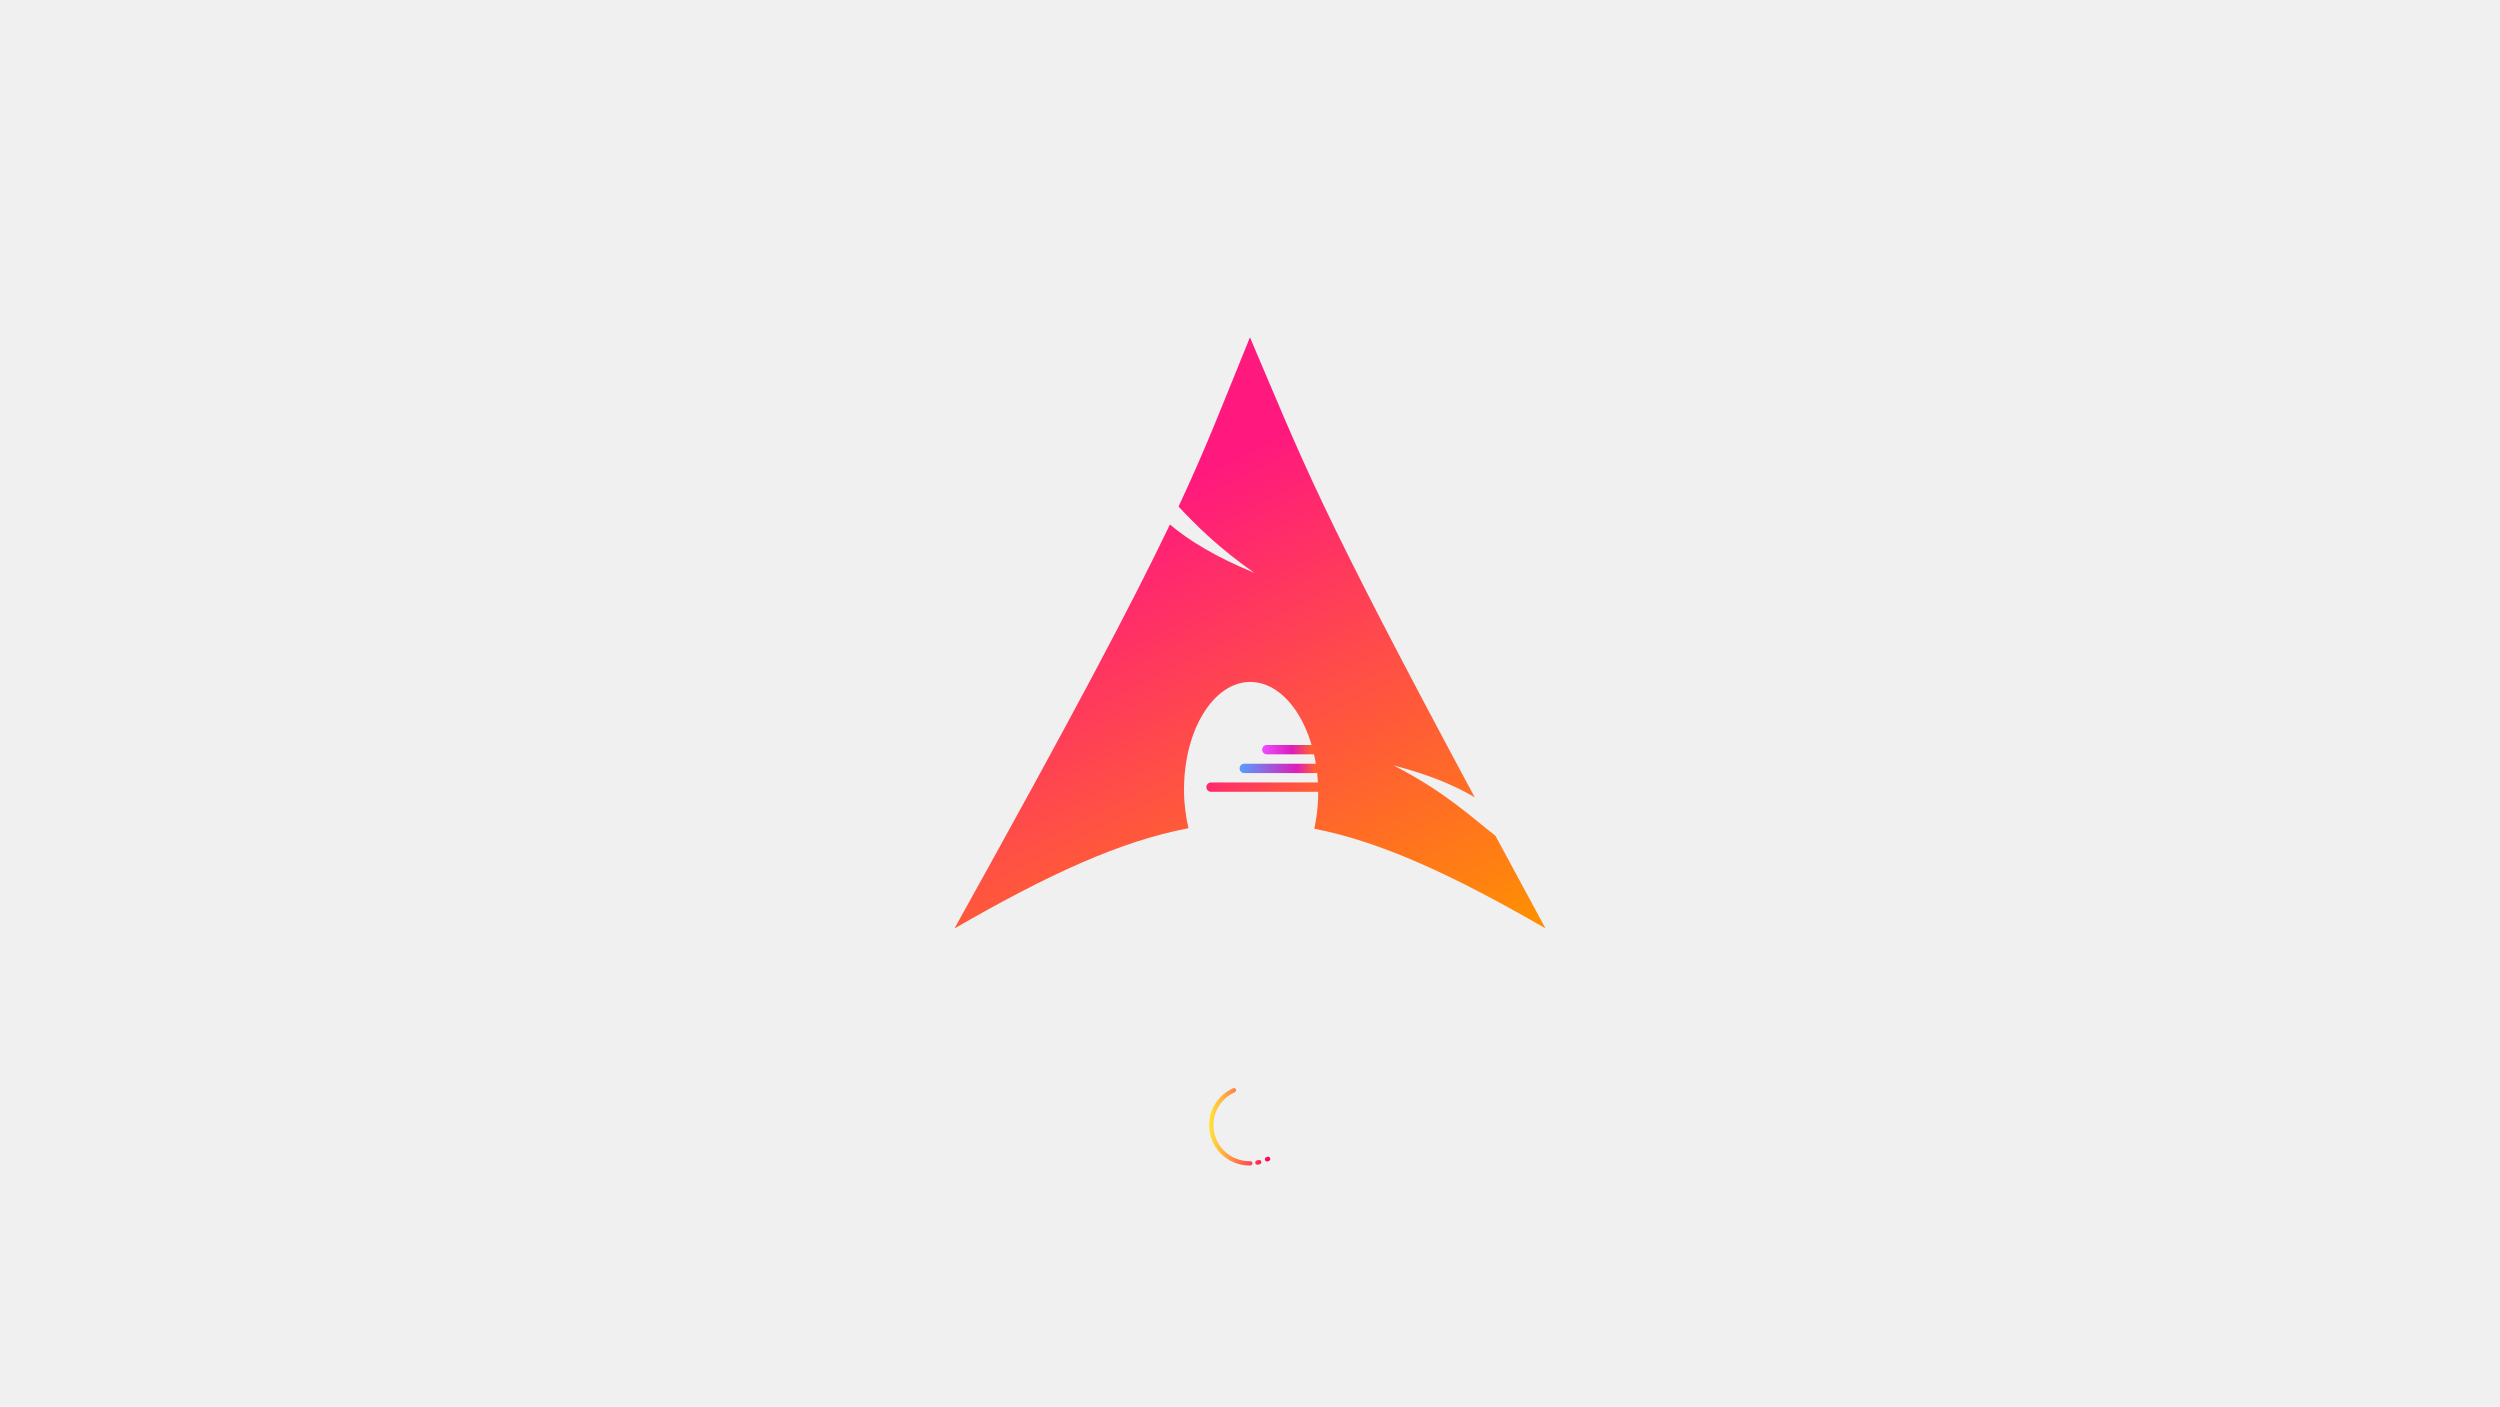
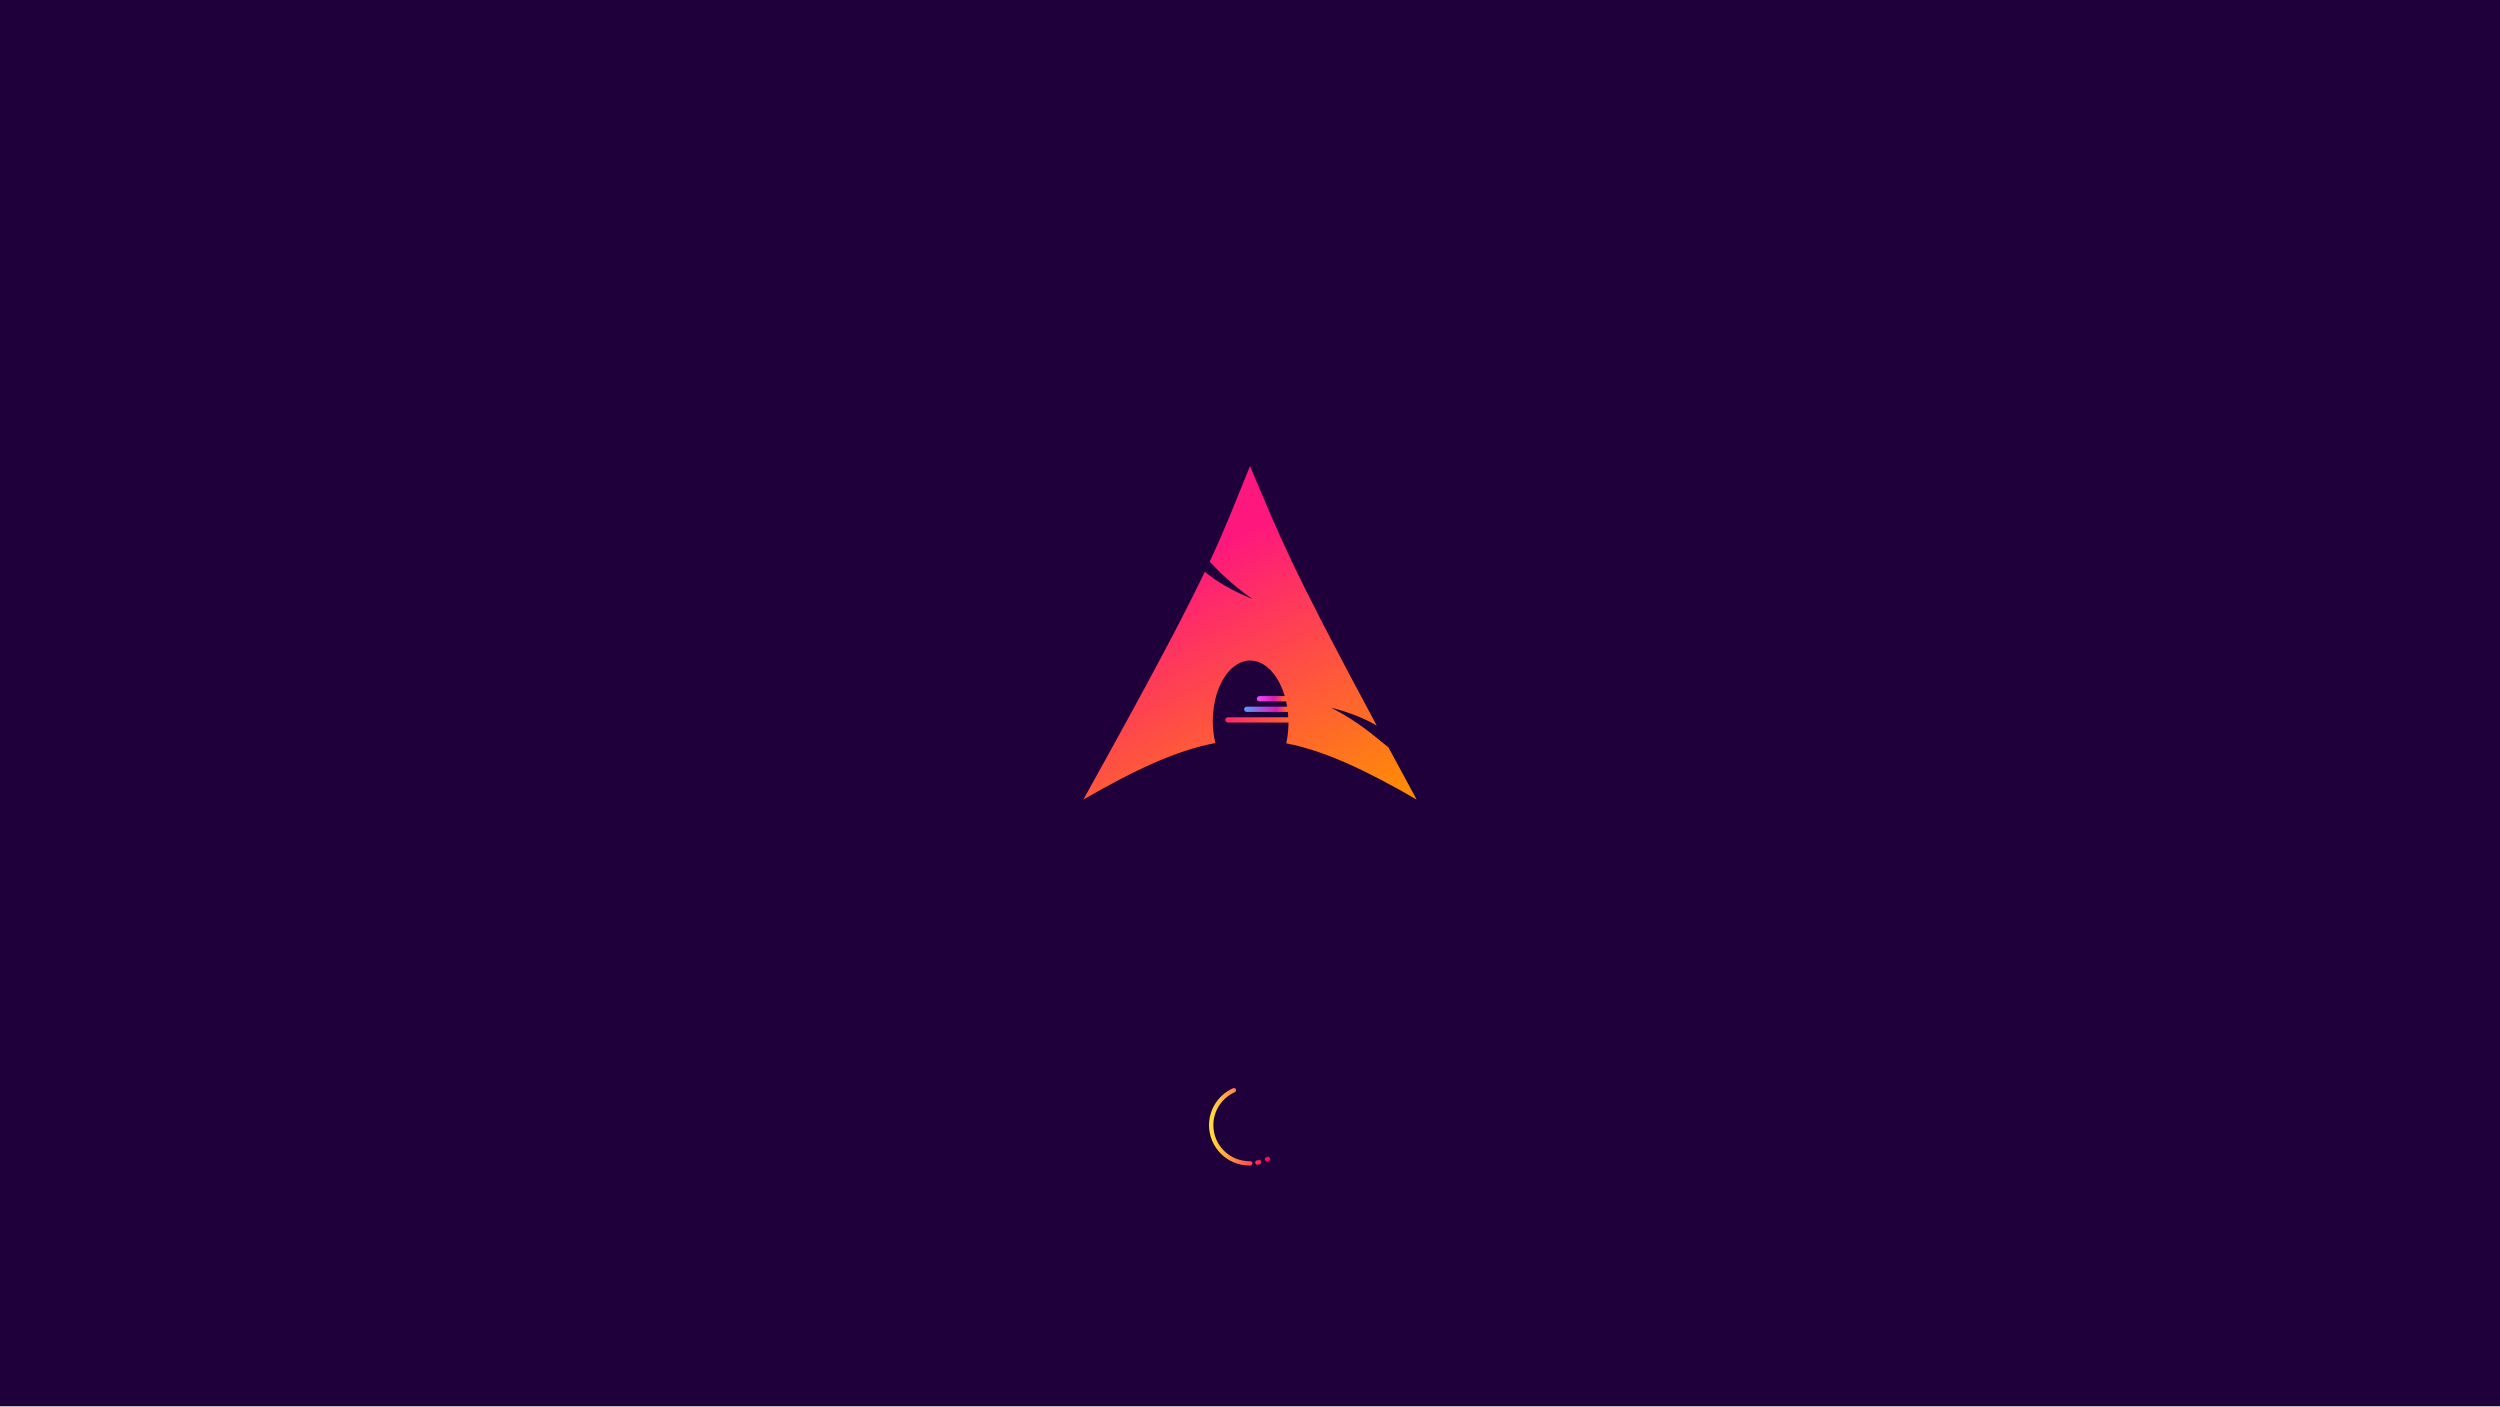
<svg xmlns="http://www.w3.org/2000/svg" xmlns:xlink="http://www.w3.org/1999/xlink" width="1920" height="1080" viewBox="0 0 508 285.75" version="1.1" id="svg8">
  <defs id="defs2">
    <linearGradient id="_lgradient_1" x1="0" y1="0.5" x2="1" y2="0.5" gradientTransform="matrix(35.253,0,0,44.618,0.75,2.632)" gradientUnits="userSpaceOnUse">
      <stop offset="0%" stop-opacity="1" style="stop-color:rgb(255,229,59)" id="stop2" />
      <stop offset="98.696%" stop-opacity="1" style="stop-color:rgb(255,0,91)" id="stop4" />
    </linearGradient>
    <linearGradient xlink:href="#linearGradient946" id="linearGradient962" x1="254.668" y1="151.523" x2="294.285" y2="173.382" gradientUnits="userSpaceOnUse" gradientTransform="matrix(1.220171,0,0,1.220171,-61.8182,-36.22787)" />
    <linearGradient id="linearGradient946">
      <stop style="stop-color:#ff177e;stop-opacity:0.996" offset="0" id="stop942" />
      <stop style="stop-color:#ff9100;stop-opacity:1" offset="1" id="stop944" />
    </linearGradient>
    <linearGradient xlink:href="#linearGradient946" id="linearGradient1067" gradientUnits="userSpaceOnUse" gradientTransform="translate(-24.91786,24.98935)" x1="297.643" y1="42.327" x2="363.391" y2="173.884" />
    <linearGradient xlink:href="#linearGradient1003" id="linearGradient996" gradientUnits="userSpaceOnUse" x1="255.685" y1="161.527" x2="271.588" y2="161.535" gradientTransform="matrix(1.220171,0,0,1.220171,-53.16901,-41.10856)" />
    <linearGradient id="linearGradient1003">
      <stop style="stop-color:#559eff;stop-opacity:0.996" offset="0" id="stop999" />
      <stop style="stop-color:#dd1bba;stop-opacity:0.996" offset="0.768" id="stop1005" />
      <stop style="stop-color:#ff5d36;stop-opacity:1" offset="1" id="stop1001" />
    </linearGradient>
    <linearGradient xlink:href="#linearGradient1059" id="linearGradient1050" gradientUnits="userSpaceOnUse" gradientTransform="matrix(1.220171,0,0,1.220171,-47.29841,-45.98924)" x1="255.685" y1="161.527" x2="266.012" y2="161.537" />
    <linearGradient id="linearGradient1059">
      <stop style="stop-color:#ec4eff;stop-opacity:0.996" offset="0" id="stop1053" />
      <stop style="stop-color:#dd1bba;stop-opacity:0.996" offset="0.62" id="stop1055" />
      <stop style="stop-color:#ff5d36;stop-opacity:1" offset="1" id="stop1057" />
    </linearGradient>
  </defs>
  <g id="layer1">
+     <rect style="fill:#1f003a;stroke-width:0.265" id="rect34" width="508" height="285.75" x="0" y="0" />
    <g id="g950" transform="translate(-8.324003,188.24)">
      <g style="isolation:isolate" id="g103" transform="matrix(0.3527778,0,0,0.3527778,253.7354,31.92827)">
        <path d="m 30.81,44.925 v 0 c 0.215,0.654 -0.143,1.36 -0.8,1.575 0,0 -1.21,0.29 -1.21,0.29 -0.684,0.105 -1.325,-0.363 -1.43,-1.045 v 0 c -0.105,-0.682 0.303,-1.311 0.91,-1.405 0,0 1.09,-0.26 1.09,-0.26 0.58,-0.188 1.225,0.191 1.44,0.845 z m 5.065,-2 v 0 c 0.284,0.626 0.08,1.337 -0.455,1.585 0,0 -1,0.4 -1,0.4 -0.563,0.193 -1.204,-0.179 -1.43,-0.83 v 0 c -0.226,-0.651 0.011,-1.323 0.53,-1.5 0,0 0.93,-0.37 0.93,-0.37 0.502,-0.232 1.141,0.089 1.425,0.715 z M 24.51,44.74 v 0 c 0.69,-0.006 1.254,0.55 1.26,1.24 v 0 c 0.006,0.69 -0.55,1.254 -1.24,1.26 v 0 l -0.52,0.01 c 0,0 -0.01,0 -0.01,0 C 17.84,47.25 11.92,44.8 7.56,40.44 3.2,36.08 0.75,30.16 0.75,24 0.75,19.5 2.06,15.09 4.52,11.32 6.97,7.54 10.47,4.56 14.58,2.74 v 0 c 0.635,-0.281 1.376,0.003 1.655,0.635 v 0 C 16.514,4.007 16.229,4.744 15.6,5.02 v 0 C 11.92,6.65 8.8,9.31 6.61,12.68 4.42,16.05 3.25,19.98 3.25,24 c 0,5.5 2.19,10.78 6.08,14.67 3.88,3.89 9.16,6.08 14.66,6.08 z" fill-rule="evenodd" fill="url(#_lgradient_1)" id="path92" style="fill:url(#_lgradient_1)" />
      </g>
      <ellipse style="fill:#ffffff;fill-opacity:0;stroke-width:0.271" id="path122" ry="8.236" rx="8.317" cy="40.394" cx="262.331" />
    </g>
-     <g id="g1065" transform="matrix(0.7803758,0,0,0.7803758,49.91475,33.46223)">
+     <g id="g1065" transform="matrix(0.4401029,0,0,0.4401029,138.9035,74.94556)">
      <rect style="fill:url(#linearGradient962);fill-opacity:1;stroke-width:0.323" id="rect952" width="30.612" height="2.44" x="250.161" y="160.863" ry="1.22" />
      <path d="m 261.517,44.938 c -6.86,16.785 -10.979,27.784 -18.604,44.092 4.671,4.96 10.421,10.741 19.738,17.256 -10.026,-4.144 -16.861,-8.283 -21.983,-12.585 -9.763,20.397 -25.068,49.397 -56.099,105.177 24.41,-14.089 43.302,-22.773 60.928,-26.097 -0.739,-3.248 -1.185,-6.753 -1.16,-10.452 l 0.019,-0.765 c 0.394,-15.65 8.522,-27.652 18.153,-26.836 9.631,0.816 17.124,14.145 16.754,29.79 -0.077,2.928 -0.421,5.75 -1.003,8.39 17.443,3.405 36.148,12.058 60.213,25.965 -4.752,-8.734 -8.972,-16.623 -13.036,-24.116 -6.358,-4.935 -13.01,-11.374 -26.547,-18.34 9.317,2.427 15.964,5.223 21.162,8.339 C 278.914,88.21 275.616,78.021 261.501,44.933 Z" id="path931" style="fill:url(#linearGradient1067);fill-opacity:1;stroke-width:5.066" />
      <rect style="fill:url(#linearGradient996);fill-opacity:1;stroke-width:0.323" id="rect952-1" width="21.963" height="2.44" x="258.81" y="155.982" ry="1.22" />
      <rect style="fill:url(#linearGradient1050);fill-opacity:1;stroke-width:0.323" id="rect952-1-9" width="14.642" height="2.44" x="264.681" y="151.101" ry="1.22" />
    </g>
  </g>
</svg>
